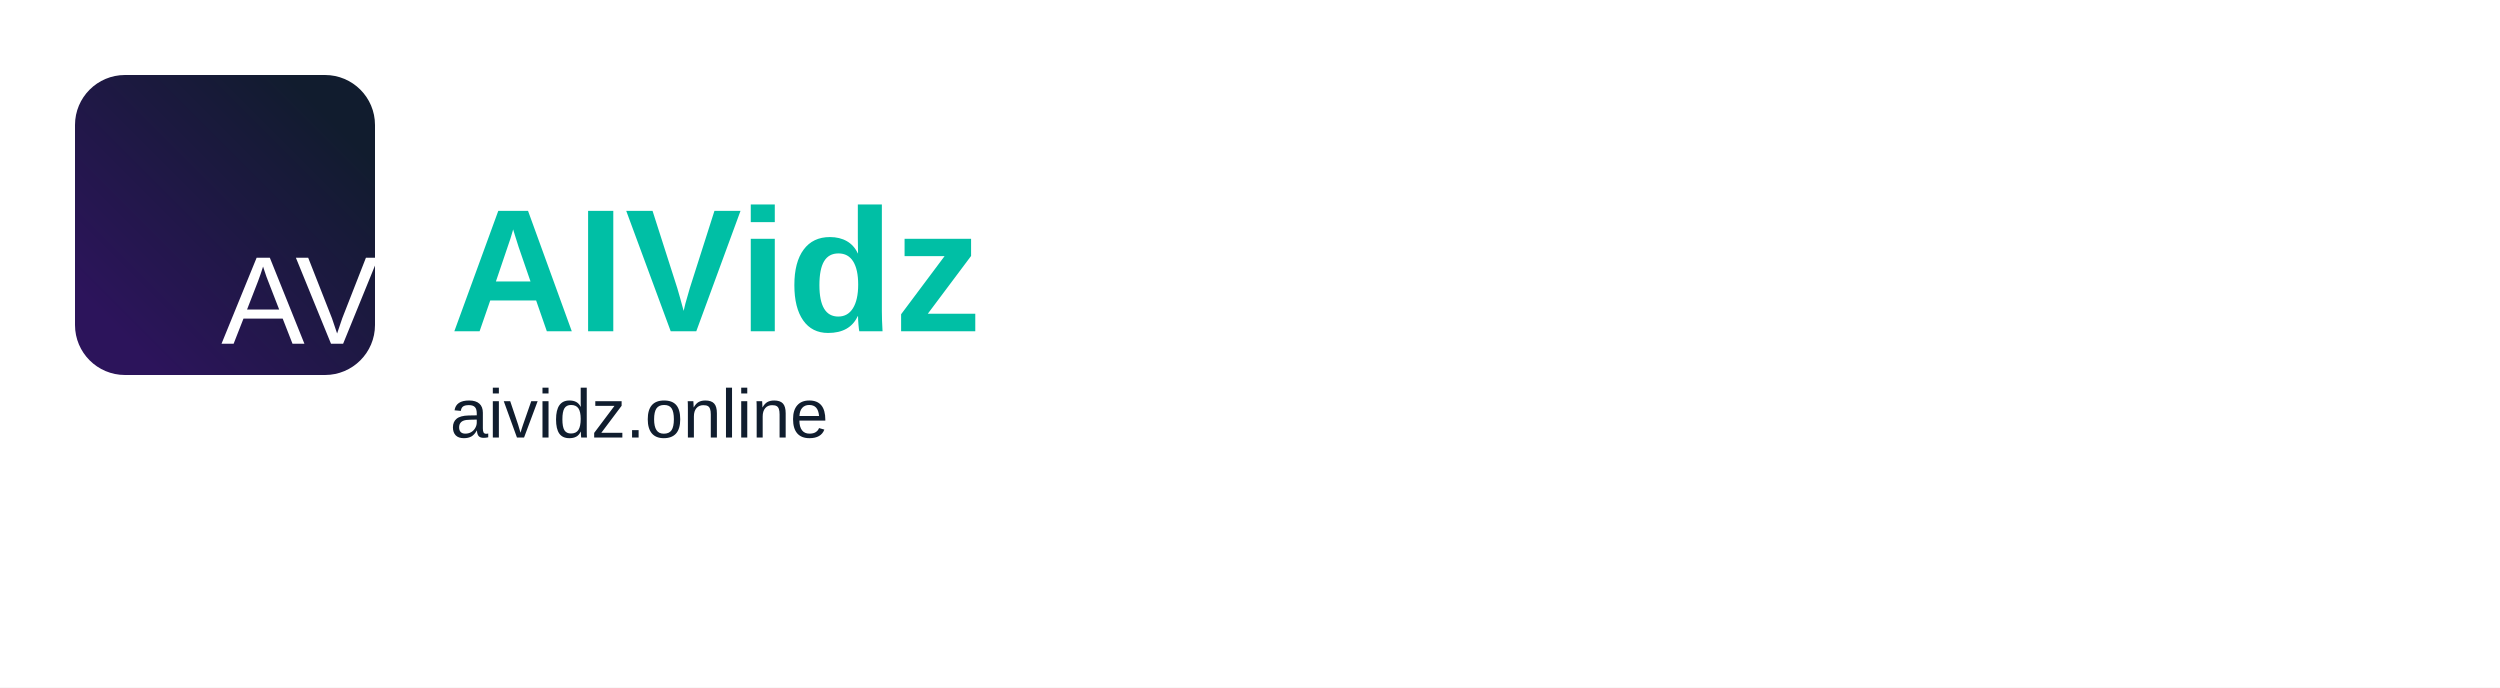
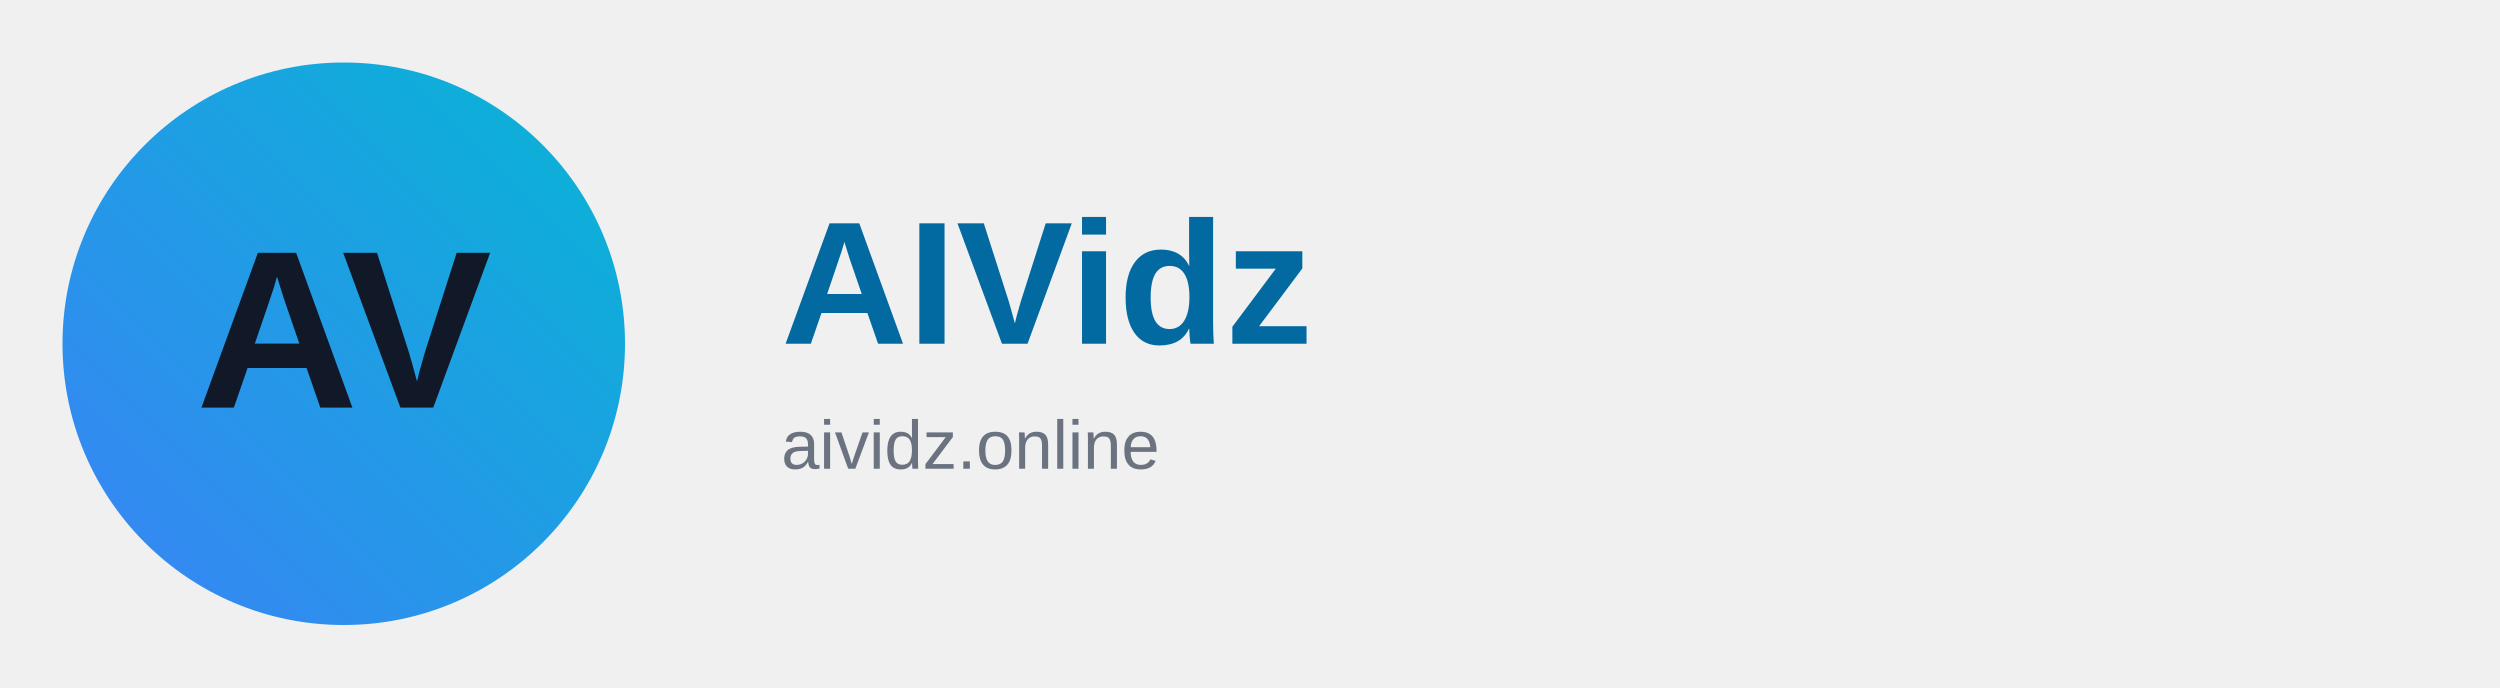
<svg xmlns="http://www.w3.org/2000/svg" width="800" height="220" viewBox="0 0 800 220">
-   <rect width="100%" height="100%" fill="white" />
-   <g transform="translate(24,24)">
-     <defs>
-       <linearGradient id="badgeGrad" x1="0.854" y1="0.146" x2="0.146" y2="0.854">
-         <stop offset="0%" stop-color="#111C2E" />
-         <stop offset="100%" stop-color="#2C145B" />
-       </linearGradient>
-     </defs>
-     <rect rx="16" ry="16" width="96" height="96" fill="url(#badgeGrad)" />
-     <text x="72" y="86" font-family="Arial, Helvetica, sans-serif" font-size="40" text-anchor="middle" fill="white">AV</text>
-     <text x="120" y="82" font-family="Arial, Helvetica, sans-serif" font-size="56" font-weight="700" fill="#00BFA5">AIVidz</text>
-     <text x="120" y="116" font-family="Arial, Helvetica, sans-serif" font-size="22" fill="#101D2E">aividz.online</text>
-   </g>
+   <defs>
+     <linearGradient id="badgeGrad" x1="100%" y1="0%" x2="0%" y2="100%">
+       <stop offset="0%" stop-color="#06B6D4" />
+       <stop offset="100%" stop-color="#3B82F6" />
+     </linearGradient>
+   </defs>
+   <circle cx="110" cy="110" r="90" fill="url(#badgeGrad)" />
+   <text x="110" y="110" text-anchor="middle" dominant-baseline="middle" font-family="Arial, Helvetica, sans-serif" font-size="72" font-weight="bold" fill="#111827">AV</text>
+   <text x="250" y="110" font-family="Arial, Helvetica, sans-serif" font-size="56" font-weight="bold" fill="#0369A1">AIVidz</text>
+   <text x="250" y="150" font-family="Arial, Helvetica, sans-serif" font-size="22" fill="#6B7280">aividz.online</text>
</svg>
